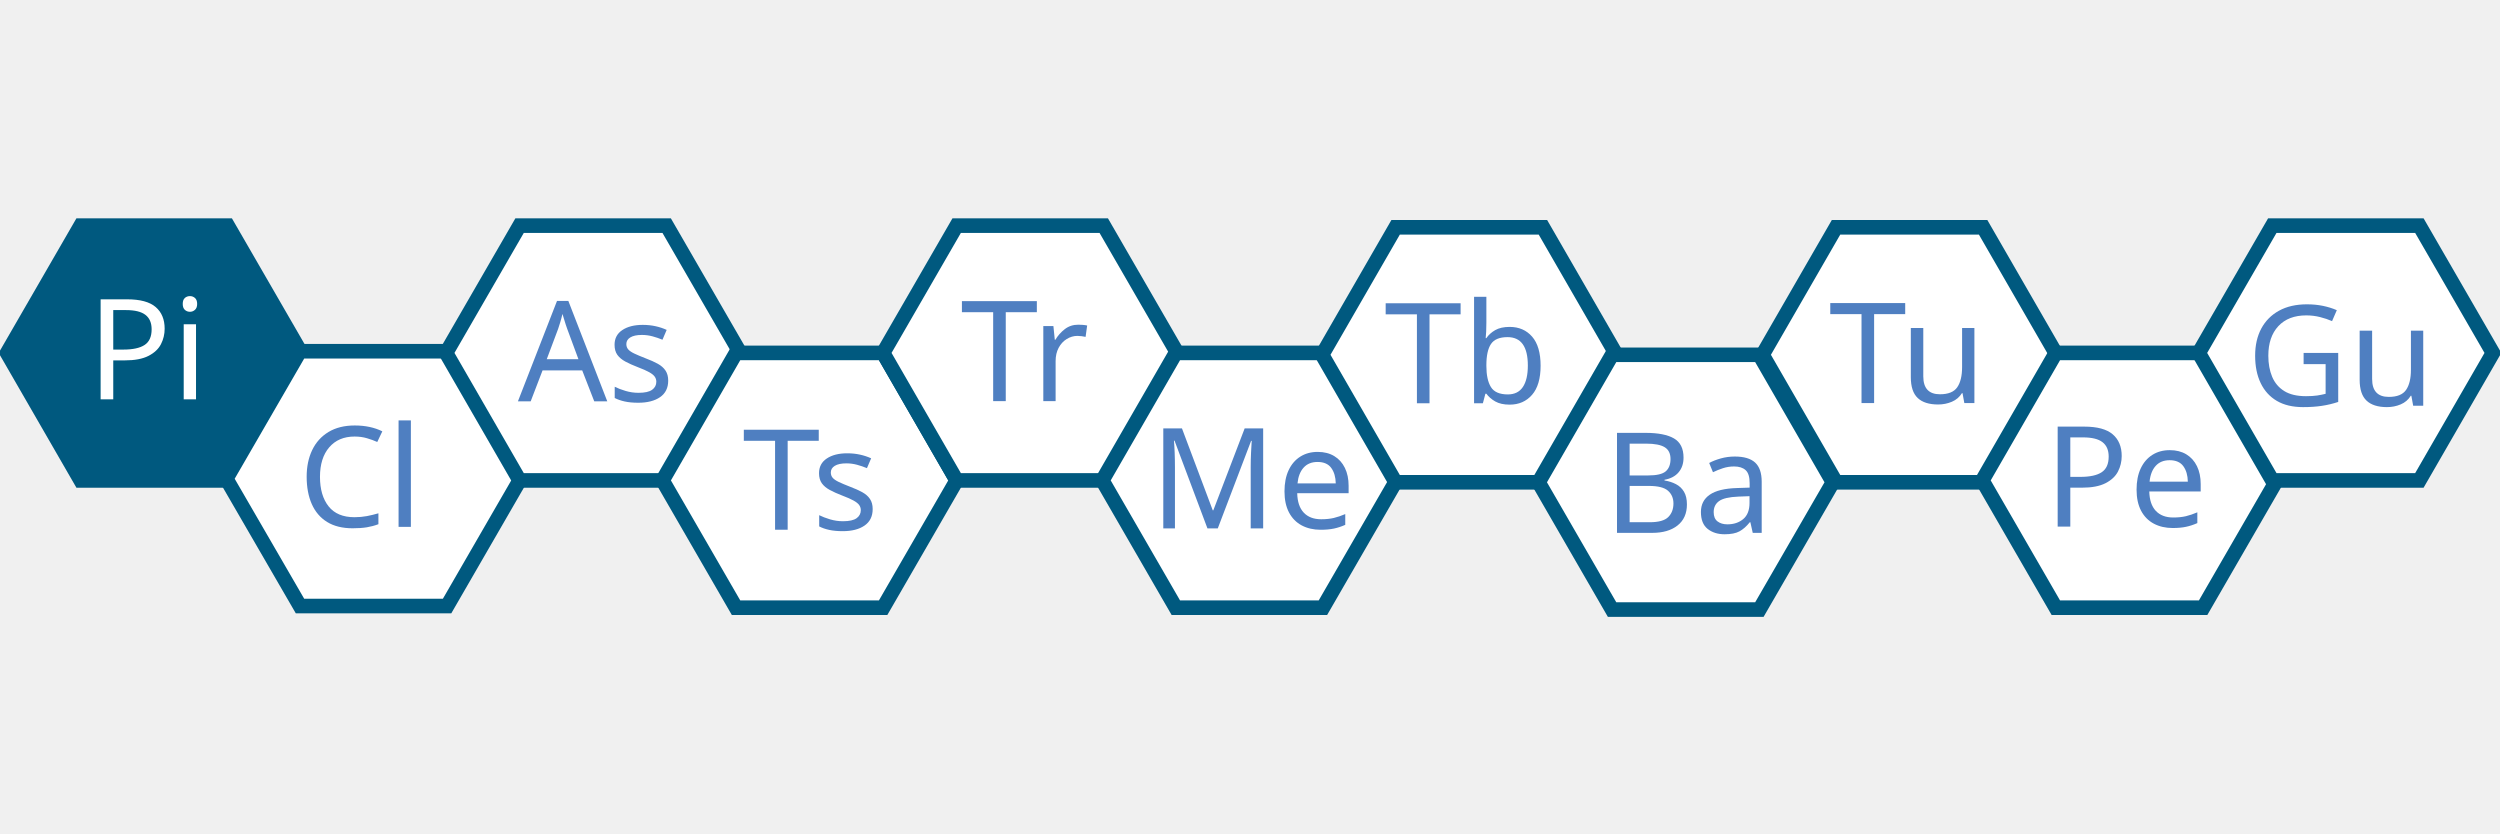
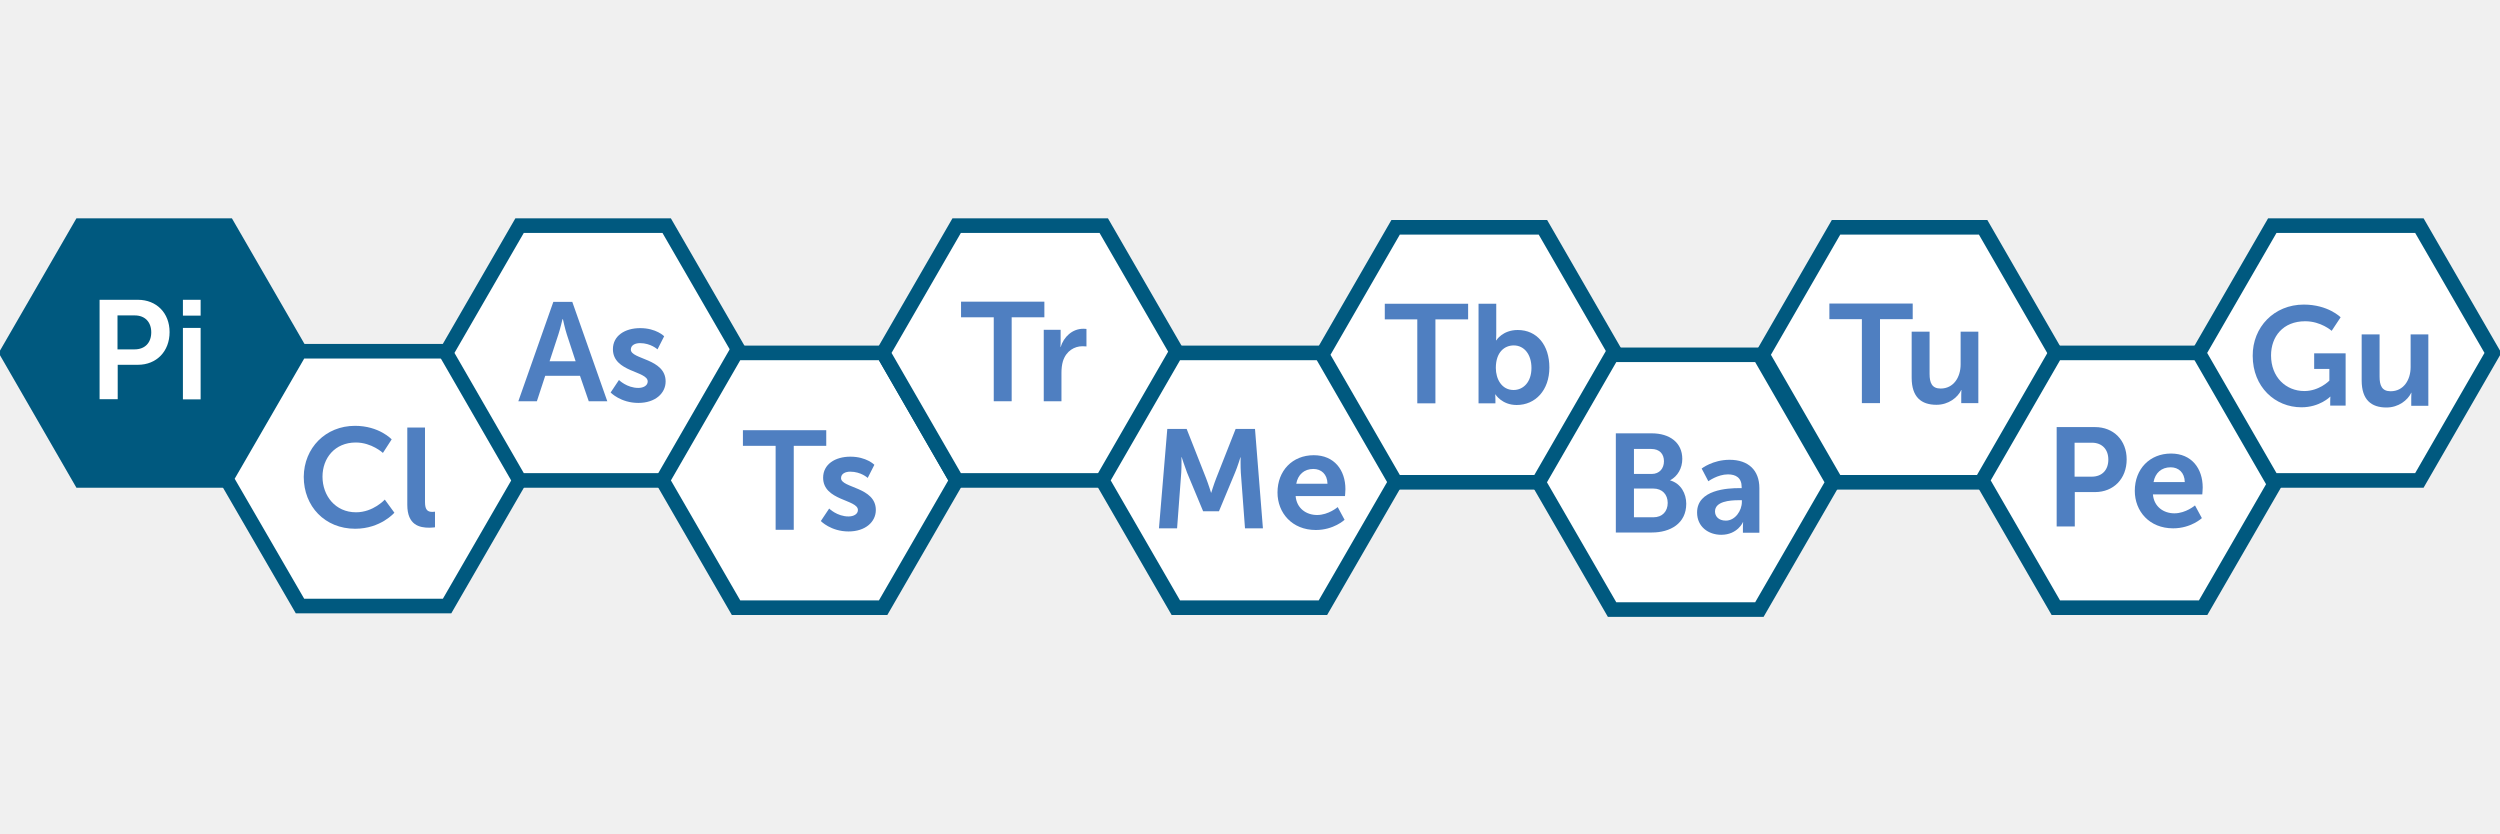
<svg xmlns="http://www.w3.org/2000/svg" version="1.1" id="Layer_1" x="0px" y="0px" viewBox="0 0 1200 400" enable-background="new 0 0 1200 400" xml:space="preserve">
  <polygon fill="#00597F" stroke="#00597F" stroke-width="7" stroke-miterlimit="10" points="38.7,230.6 3.4,169.4 38.7,108.3   109.3,108.3 144.6,169.4 109.3,230.6 " />
  <polygon fill="#FFFFFF" stroke="#00597F" stroke-width="7" stroke-miterlimit="10" points="144,290.9 108.6,229.8 144,168.6   214.6,168.6 249.9,229.8 214.6,290.9 " />
  <polygon fill="#FFFFFF" stroke="#00597F" stroke-width="7" stroke-miterlimit="10" points="249.4,230.6 214.1,169.4 249.4,108.3   320,108.3 355.3,169.4 320,230.6 " />
  <polygon fill="#FFFFFF" stroke="#00597F" stroke-width="7" stroke-miterlimit="10" points="353.3,291.7 318,230.6 353.3,169.4   423.9,169.4 459.2,230.6 423.9,291.7 " />
  <polygon fill="#FFFFFF" stroke="#00597F" stroke-width="7" stroke-miterlimit="10" points="459.2,230.6 423.9,169.4 459.2,108.3   529.8,108.3 565.1,169.4 529.8,230.6 " />
  <polygon fill="#FFFFFF" stroke="#00597F" stroke-width="7" stroke-miterlimit="10" points="564.4,291.7 529.1,230.6 564.4,169.4   635,169.4 670.3,230.6 635,291.7 " />
  <polygon fill="#FFFFFF" stroke="#00597F" stroke-width="7" stroke-miterlimit="10" points="669.9,231.5 634.6,170.3 669.9,109.1   740.6,109.1 775.9,170.3 740.6,231.5 " />
  <polygon fill="#FFFFFF" stroke="#00597F" stroke-width="7" stroke-miterlimit="10" points="773.8,292.6 738.5,231.5 773.8,170.3   844.5,170.3 879.8,231.5 844.5,292.6 " />
  <polygon fill="#FFFFFF" stroke="#00597F" stroke-width="7" stroke-miterlimit="10" points="881.3,109.1 846,170.3 881.3,231.5   951.9,231.5 987.2,170.3 951.9,109.1 " />
  <polygon fill="#FFFFFF" stroke="#00597F" stroke-width="7" stroke-miterlimit="10" points="986.8,169.4 951.5,230.6 986.8,291.7   1057.5,291.7 1092.8,230.6 1057.5,169.4 " />
  <polygon fill="#FFFFFF" stroke="#00597F" stroke-width="7" stroke-miterlimit="10" points="1090.7,108.3 1055.4,169.4 1090.7,230.6   1161.3,230.6 1196.6,169.4 1161.3,108.3 " />
  <rect x="39.8" y="145.9" fill="none" width="59.3" height="49.4" />
-   <text transform="matrix(1 0 0 1 41.7833 191.6739)" fill="#FFFFFF" font-family="'MuseoSans-700'" font-size="67.236">Pi</text>
+   <g enable-background="new    ">
+     <path fill="#FFFFFF" d="M47.8,143.9h18.4c8.9,0,15.2,6.3,15.2,15.5c0,9.3-6.3,15.7-15.2,15.7h-9.7v16.5h-8.7V143.9z M64.6,167.7   c5,0,8-3.2,8-8.2c0-4.9-3-8.1-7.9-8.1h-8.3v16.3H64.6z" />
+     <path fill="#FFFFFF" d="M87.8,143.9h8.5v7.6h-8.5V143.9z M87.8,157.4h8.5v34.3h-8.5V157.4z" />
+   </g>
  <rect x="137" y="209.2" fill="none" width="79.4" height="47.9" />
-   <text transform="matrix(1 0 0 1 143.105 252.9004)" fill="#4F7FC1" font-family="'MuseoSans-700'" font-size="67.236">Cl</text>
+   <g enable-background="new    ">
+     <path fill="#4F7FC1" d="M170.4,204.4c11.6,0,17.6,6.5,17.6,6.5l-4.2,6.5c0,0-5.4-5-13-5c-10.1,0-16,7.5-16,16.4   c0,9.1,6.1,17.1,16.1,17.1c8.3,0,13.8-6.1,13.8-6.1l4.6,6.3c0,0-6.6,7.7-18.8,7.7c-14.6,0-24.7-10.8-24.7-24.9   C145.9,215,156.3,204.4,170.4,204.4z" />
+     <path fill="#4F7FC1" d="M195.5,205.2h8.5v35.8c0,3.8,1.3,4.7,3.5,4.7c0.7,0,1.3-0.1,1.3-0.1v7.5c0,0-1.3,0.2-2.7,0.2   c-4.7,0-10.6-1.2-10.6-11V205.2z" />
+   </g>
  <rect x="244.2" y="144.9" fill="none" width="81.9" height="73.3" />
-   <text transform="matrix(1 0 0 1 248.6006 192.6441)" fill="#4F7FC1" font-family="'MuseoSans-700'" font-size="67.236">As</text>
+   <g enable-background="new    ">
+     <path fill="#4F7FC1" d="M278.4,180.4h-16.7l-4,12.2h-8.9l16.8-47.7h9.1l16.8,47.7h-8.9L278.4,180.4z M270,153.2c0,0-1.1,4.7-2,7.4   l-4.2,12.8h12.5l-4.2-12.8c-0.9-2.7-1.9-7.4-1.9-7.4H270z" />
+     <path fill="#4F7FC1" d="M297.1,182.4c0,0,3.8,3.8,9.3,3.8c2.4,0,4.5-1.1,4.5-3.1c0-5.1-16.7-4.4-16.7-15.5   c0-6.4,5.7-10.1,13.1-10.1c7.7,0,11.5,3.9,11.5,3.9l-3.2,6.3c0,0-3.2-3-8.4-3c-2.2,0-4.4,0.9-4.4,3.1c0,4.8,16.7,4.2,16.7,15.3   c0,5.7-5,10.3-13.1,10.3c-8.5,0-13.3-5-13.3-5L297.1,182.4z" />
+   </g>
  <rect x="354.5" y="208.5" fill="none" width="68.2" height="49.2" />
  <g>
-     <text transform="matrix(1 0 0 1 356.3614 254.2872)" fill="#4F7FC1" font-family="'MuseoSans-700'" font-size="67.236">Ts</text>
+     <g enable-background="new    ">
+       <path fill="#4F7FC1" d="M372.3,214h-15.7v-7.5h40v7.5H381v40.3h-8.7V214z" />
+       <path fill="#4F7FC1" d="M398,244.1c0,0,3.8,3.8,9.3,3.8c2.4,0,4.5-1.1,4.5-3.1c0-5.1-16.7-4.4-16.7-15.5c0-6.4,5.7-10.1,13.1-10.1    c7.7,0,11.5,3.9,11.5,3.9l-3.2,6.3c0,0-3.2-3-8.4-3c-2.2,0-4.4,0.9-4.4,3.1c0,4.8,16.7,4.2,16.7,15.3c0,5.7-5,10.3-13.1,10.3    c-8.5,0-13.3-5-13.3-5L398,244.1z" />
+     </g>
  </g>
  <rect x="452.9" y="144.8" fill="none" width="83.2" height="49.3" />
-   <text transform="matrix(1 0 0 1 461.0468 192.5552)" fill="#4F7FC1" font-family="'MuseoSans-700'" font-size="67.236">Tr</text>
+   <g enable-background="new    ">
+     <path fill="#4F7FC1" d="M477,152.3h-15.7v-7.5h40v7.5h-15.7v40.3H477V152.3z" />
+     <path fill="#4F7FC1" d="M500.9,158.3h8.2v5.9c0,1.3-0.1,2.4-0.1,2.4h0.1c1.5-4.9,5.6-8.8,10.9-8.8c0.8,0,1.5,0.1,1.5,0.1v8.4   c0,0-0.9-0.1-2-0.1c-3.6,0-7.7,2.1-9.3,7.2c-0.5,1.7-0.7,3.6-0.7,5.6v13.6h-8.5V158.3z" />
+   </g>
  <rect x="660.8" y="145.8" fill="none" width="88.9" height="48.9" />
-   <text transform="matrix(1 0 0 1 664.4503 193.5562)" fill="#4F7FC1" font-family="'MuseoSans-700'" font-size="67.236">Tb</text>
+   <g enable-background="new    ">
+     <path fill="#4F7FC1" d="M680.4,153.3h-15.7v-7.5h40v7.5h-15.7v40.3h-8.7V153.3z" />
+     <path fill="#4F7FC1" d="M709.7,145.8h8.5v14.7c0,1.7-0.1,2.9-0.1,2.9h0.1c0,0,3-5,10.3-5c9.3,0,15.2,7.3,15.2,18   c0,10.9-6.7,18-15.7,18c-7.1,0-10.2-5.1-10.2-5.1h-0.1c0,0,0.1,1,0.1,2.4v1.9h-8.1V145.8z M726.5,187.2c4.7,0,8.6-3.8,8.6-10.6   c0-6.5-3.5-10.8-8.5-10.8c-4.4,0-8.6,3.2-8.6,10.8C718,181.9,720.8,187.2,726.5,187.2z" />
+   </g>
  <rect x="550.8" y="210.9" fill="none" width="98.3" height="52.9" />
-   <text transform="matrix(1 0 0 1 551.8663 253.6162)" fill="#4F7FC1" font-family="'MuseoSans-700'" font-size="67.236">Me</text>
+   <g enable-background="new    ">
+     <path fill="#4F7FC1" d="M560.3,205.9h9.3l9.3,23.6c1.1,2.8,2.4,7,2.4,7h0.1c0,0,1.3-4.2,2.4-7l9.3-23.6h9.3l3.8,47.7h-8.6l-2-26.7   c-0.2-3.2-0.1-7.4-0.1-7.4h-0.1c0,0-1.4,4.6-2.6,7.4l-7.7,18.5h-7.6l-7.7-18.5c-1.1-2.8-2.6-7.5-2.6-7.5h-0.1c0,0,0.1,4.3-0.1,7.5   l-2,26.7h-8.7L560.3,205.9z" />
+     <path fill="#4F7FC1" d="M630.6,218.5c9.9,0,15.2,7.2,15.2,16.3c0,1-0.2,3.3-0.2,3.3h-23.7c0.5,6,5.2,9.1,10.3,9.1   c5.5,0,9.9-3.8,9.9-3.8l3.3,6.1c0,0-5.2,4.9-13.8,4.9c-11.4,0-18.4-8.2-18.4-18C613.2,225.9,620.4,218.5,630.6,218.5z M637.2,232.2   c-0.1-4.6-3-7.1-6.8-7.1c-4.4,0-7.4,2.7-8.2,7.1H637.2z" />
+   </g>
  <rect x="755.6" y="210" fill="none" width="107.2" height="48.2" />
-   <text transform="matrix(1 0 0 1 769.6445 255.7754)" fill="#4F7FC1" font-family="'MuseoSans-700'" font-size="67.236">Ba</text>
+   <g enable-background="new    ">
+     <path fill="#4F7FC1" d="M775.7,208h17.1c8.6,0,14.7,4.4,14.7,12.3c0,4.4-2.2,8.3-5.8,10.2v0.1c5.2,1.5,7.7,6.4,7.7,11.2   c0,9.5-7.7,13.8-16.5,13.8h-17.3V208z M792.8,227.5c3.8,0,5.9-2.7,5.9-6.1s-2-5.9-6.1-5.9h-8.3v12H792.8z M793.6,248.3   c4.4,0,6.9-2.9,6.9-6.9c0-4-2.6-6.9-6.9-6.9h-9.3v13.8H793.6z" />
+     <path fill="#4F7FC1" d="M834.9,234.3h1.1v-0.5c0-4.5-2.8-6.1-6.6-6.1c-4.9,0-9.4,3.3-9.4,3.3l-3.2-6.1c0,0,5.3-4.2,13.4-4.2   c9,0,14.3,5,14.3,13.6v21.4h-7.9V253c0-1.3,0.1-2.4,0.1-2.4h-0.1c0.1,0-2.6,6.1-10.4,6.1c-6.1,0-11.6-3.8-11.6-10.7   C814.6,235,829.3,234.3,834.9,234.3z M828.4,249.9c4.5,0,7.7-4.8,7.7-9v-0.8h-1.5c-4.4,0-11.4,0.6-11.4,5.4   C823.2,247.8,824.9,249.9,828.4,249.9z" />
+   </g>
  <rect x="872.5" y="145.7" fill="none" width="88.2" height="48.2" />
-   <text transform="matrix(1 0 0 1 877.8575 193.4844)" fill="#4F7FC1" font-family="'MuseoSans-700'" font-size="67.236">Tu</text>
+   <g enable-background="new    ">
+     <path fill="#4F7FC1" d="M893.8,153.2h-15.7v-7.5h40v7.5h-15.7v40.3h-8.7V153.2z" />
+     <path fill="#4F7FC1" d="M917.7,159.2h8.5v20.3c0,4.2,1.1,7,5.3,7c6.2,0,9.6-5.4,9.6-11.6v-15.7h8.5v34.3h-8.2v-3.9   c0-1.3,0.1-2.4,0.1-2.4h-0.1c-1.7,3.6-6.1,7.1-11.9,7.1c-7.3,0-11.9-3.7-11.9-13V159.2z" />
+   </g>
  <rect x="975.7" y="209.7" fill="none" width="89.5" height="48.6" />
-   <text transform="matrix(1 0 0 1 981.167 252.7753)" fill="#4F7FC1" font-family="'MuseoSans-700'" font-size="67.236">Pe</text>
+   <g enable-background="new    ">
+     <path fill="#4F7FC1" d="M987.2,205h18.4c8.9,0,15.2,6.3,15.2,15.5c0,9.3-6.3,15.7-15.2,15.7h-9.7v16.5h-8.7V205z M1004,228.8   c5,0,8-3.2,8-8.2c0-4.9-3-8.1-7.9-8.1h-8.3v16.3H1004z" />
+     <path fill="#4F7FC1" d="M1042.1,217.7c9.9,0,15.2,7.2,15.2,16.3c0,1-0.2,3.3-0.2,3.3h-23.7c0.5,6,5.2,9.1,10.3,9.1   c5.5,0,9.9-3.8,9.9-3.8l3.3,6.1c0,0-5.2,4.9-13.8,4.9c-11.4,0-18.4-8.2-18.4-18C1024.7,225.1,1031.9,217.7,1042.1,217.7z    M1048.7,231.4c-0.1-4.6-3-7.1-6.8-7.1c-4.4,0-7.4,2.7-8.2,7.1H1048.7z" />
+   </g>
  <rect x="1077.1" y="147" fill="none" width="94.6" height="50.7" />
-   <text transform="matrix(1 0 0 1 1078.374 194.7452)" fill="#4F7FC1" font-family="'MuseoSans-700'" font-size="67.236">Gu</text>
+   <g enable-background="new    ">
+     <path fill="#4F7FC1" d="M1105.8,146.2c11.7,0,17.7,6.1,17.7,6.1l-4.3,6.5c0,0-5.1-4.6-12.7-4.6c-10.7,0-16.4,7.4-16.4,16.4   c0,10.4,7.1,17.1,16,17.1c7.2,0,12-5,12-5v-5.6h-7.3v-7.5h15.1v25.1h-7.4v-2.3c0-1,0.1-2,0.1-2h-0.1c0,0-5,5.1-13.8,5.1   c-12.6,0-23.4-9.7-23.4-24.7C1081.2,157,1091.6,146.2,1105.8,146.2z" />
+     <path fill="#4F7FC1" d="M1133.7,160.5h8.5v20.3c0,4.2,1.1,7,5.3,7c6.2,0,9.6-5.4,9.6-11.6v-15.7h8.5v34.3h-8.2v-3.9   c0-1.3,0.1-2.4,0.1-2.4h-0.1c-1.7,3.6-6.1,7.1-11.9,7.1c-7.3,0-11.9-3.7-11.9-13V160.5z" />
+   </g>
</svg>
